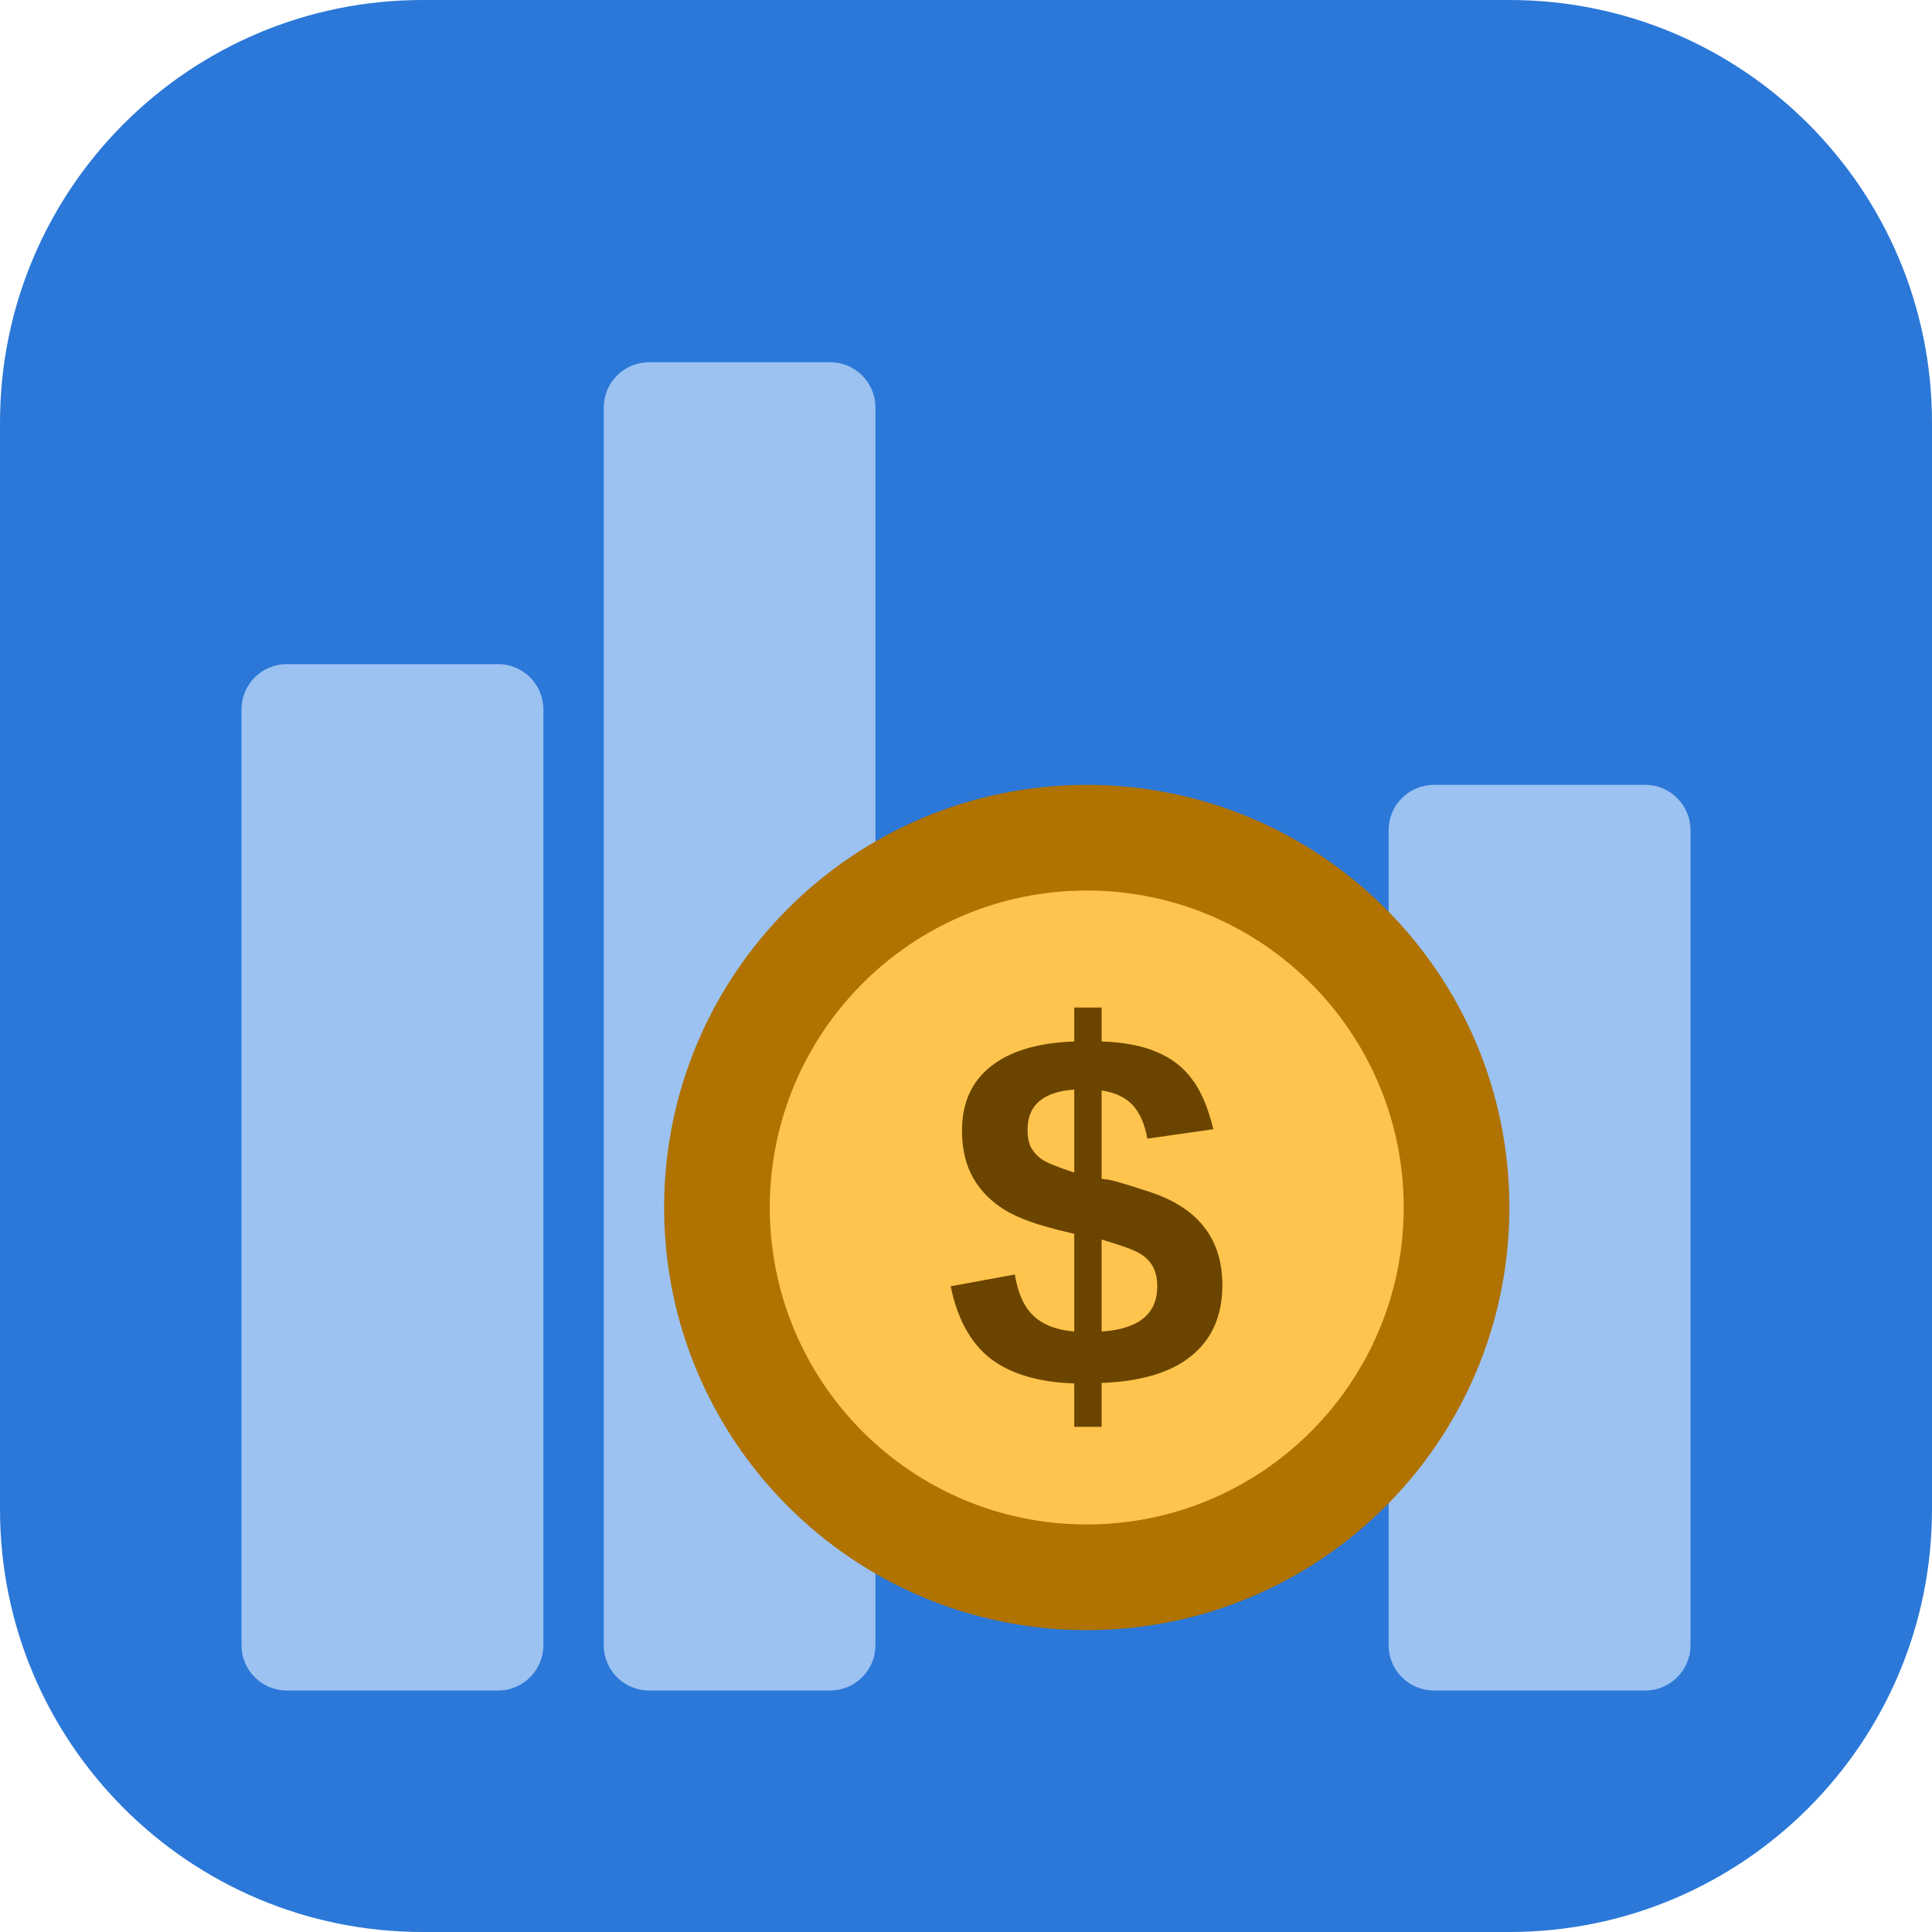
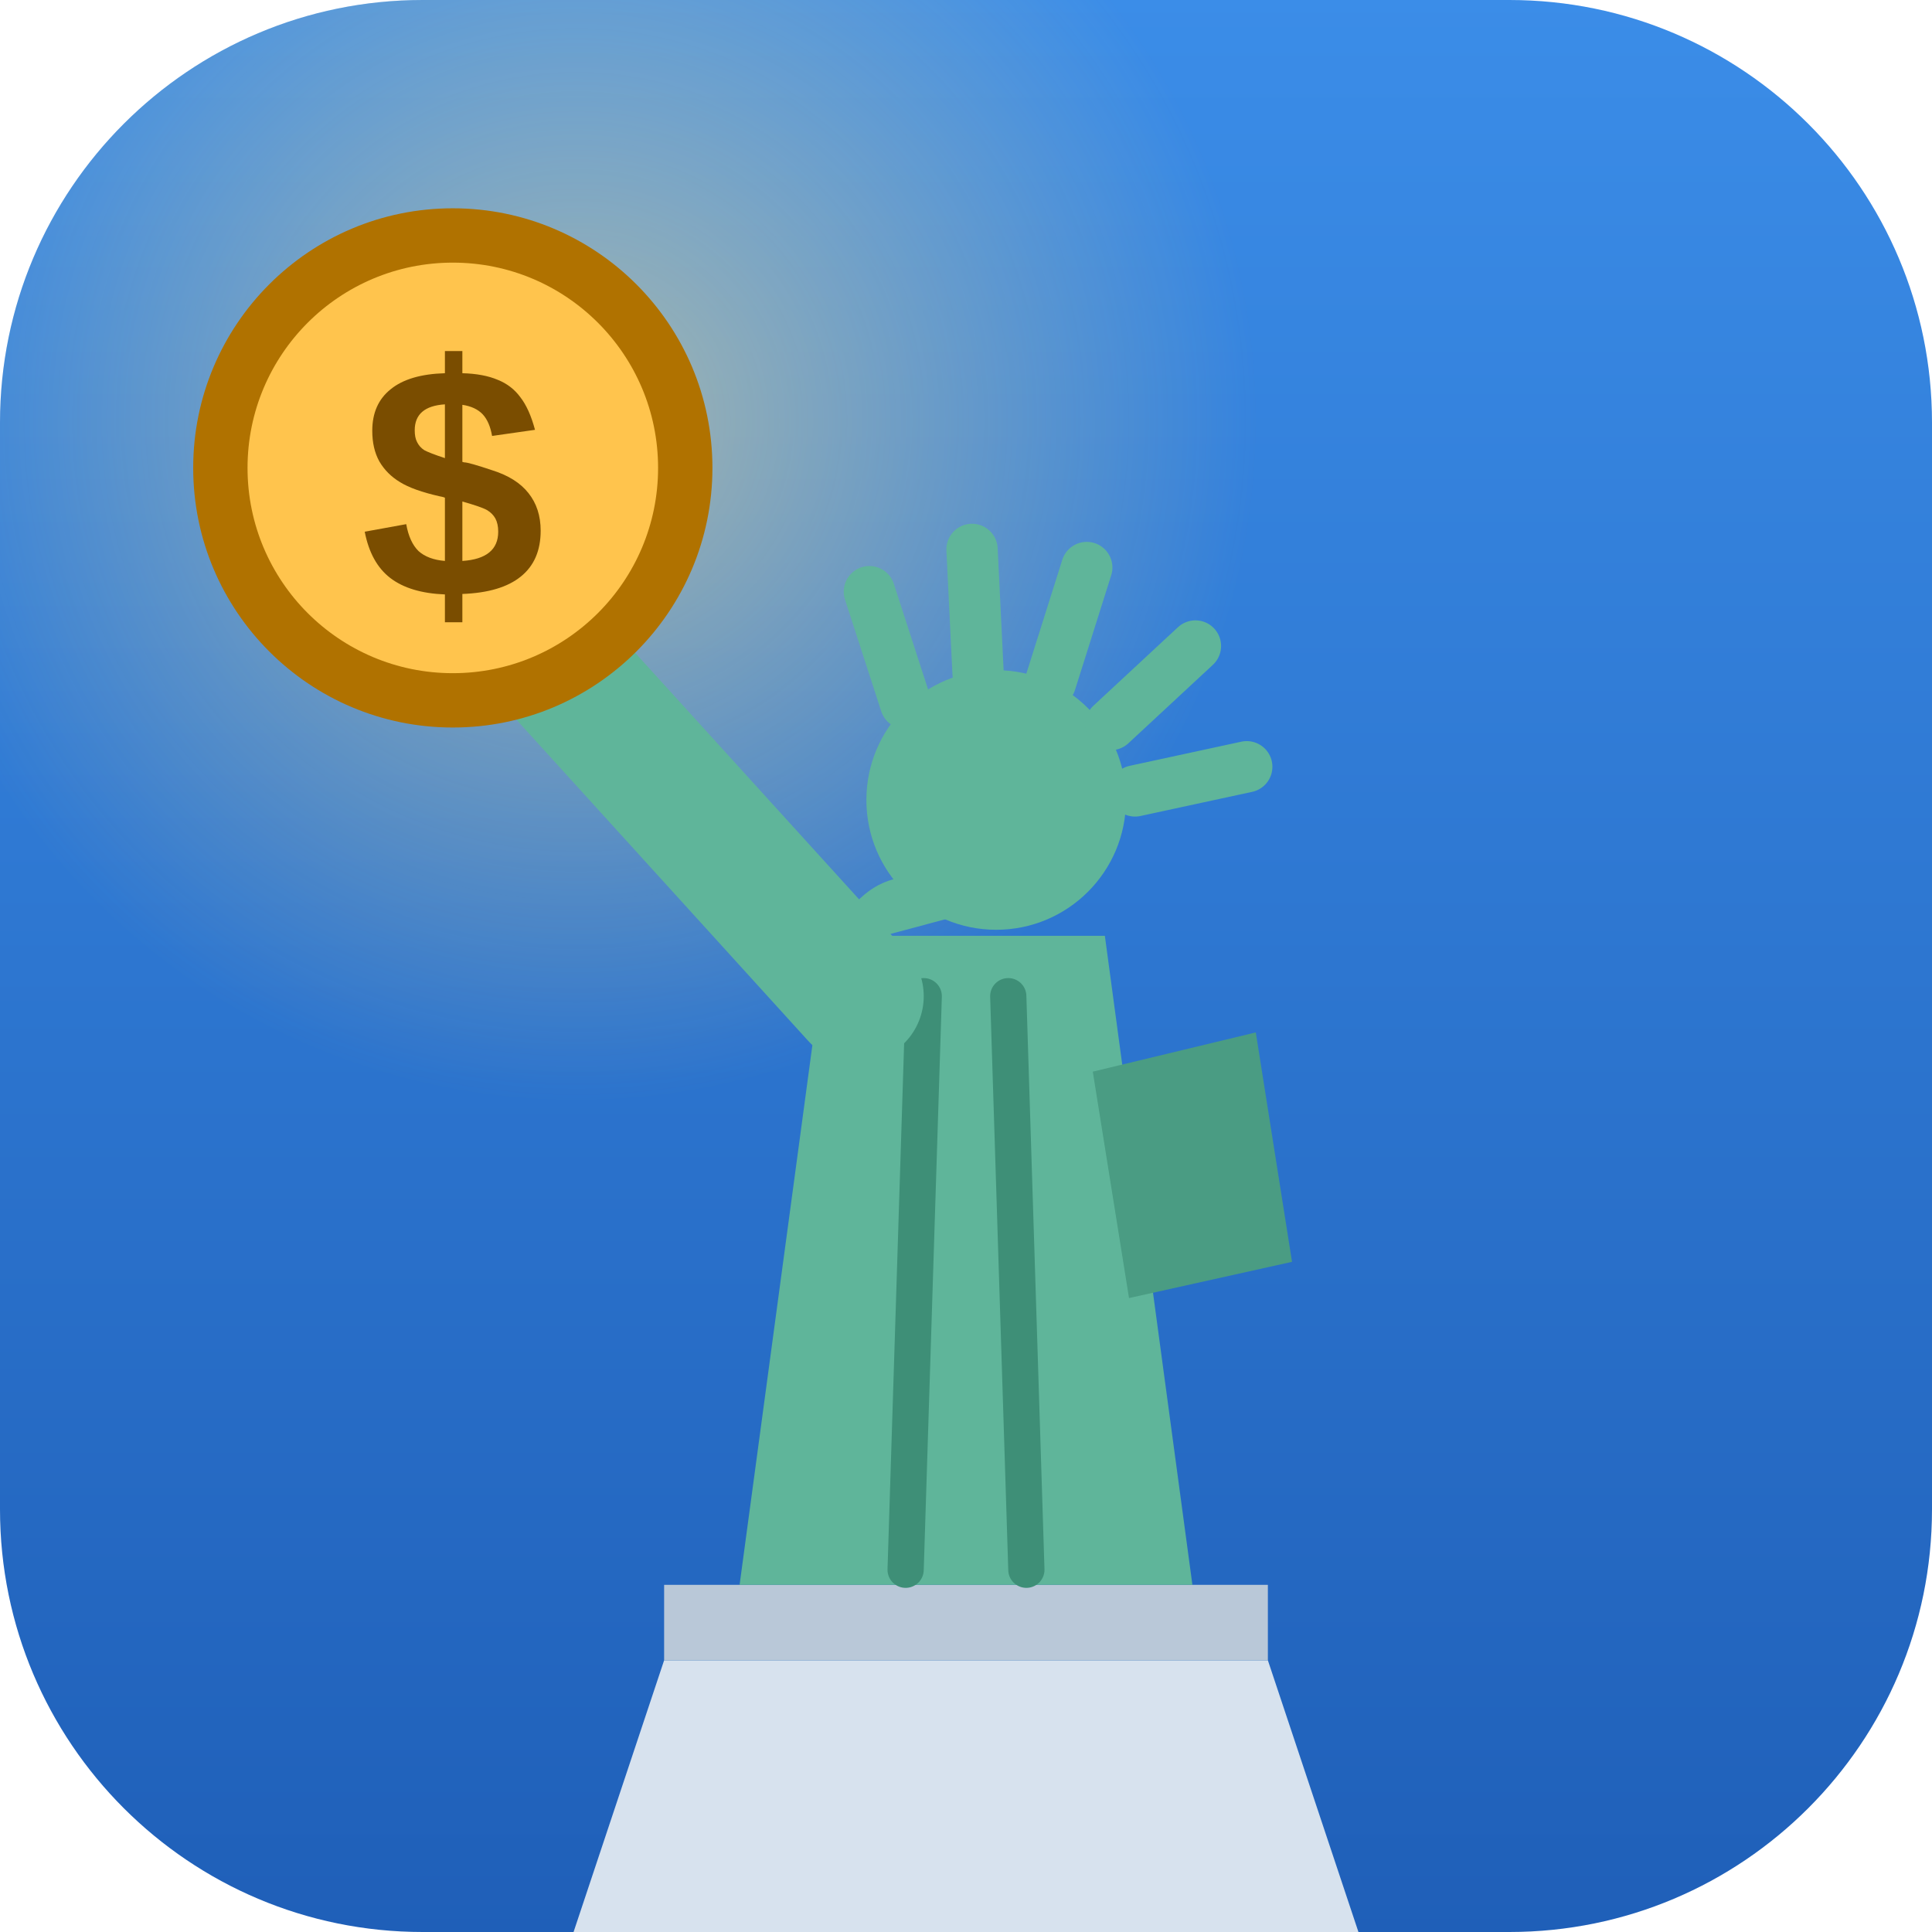
<svg xmlns="http://www.w3.org/2000/svg" viewBox="0 0 64 64">
-   <rect width="64" height="64" rx="14" fill="#2b78d8" />
-   <rect x="8" y="22" width="10" height="34" rx="1.5" fill="#9cc2f2" />
-   <rect x="20" y="12" width="9" height="44" rx="1.5" fill="#9cc2f2" />
-   <rect x="46" y="26" width="10" height="30" rx="1.5" fill="#9cc2f2" />
-   <circle cx="36" cy="40" r="14" fill="#b07200" />
-   <circle cx="36" cy="40" r="10.5" fill="#ffc44d" />
-   <text x="36" y="46" text-anchor="middle" font-family="Arial, sans-serif" font-weight="700" font-size="17" fill="#6b4500">$</text>
+   <defs>
+     <linearGradient id="bg" x1="0" y1="0" x2="0" y2="1">
+       <stop offset="0" stop-color="#3b8de8" />
+       <stop offset="1" stop-color="#1f5fb8" />
+     </linearGradient>
+     <radialGradient id="glow" cx=".3" cy=".22" r=".35">
+       <stop offset="0" stop-color="#ffe08a" stop-opacity=".55" />
+       <stop offset="1" stop-color="#ffe08a" stop-opacity="0" />
+     </radialGradient>
+   </defs>
+   <rect width="64" height="64" rx="14" fill="url(#bg)" />
+   <rect width="64" height="64" rx="14" fill="url(#glow)" />
+   <path d="M19 64 L45 64 L42 55 L22 55 Z" fill="#d7e2ee" />
+   <path d="M22 55 H42 V52.5 H22 Z" fill="#b9c8d8" />
+   <path d="M24.5 52.5 L39.5 52.5 L36.6 31 L27.4 31 Z" fill="#5fb59a" />
+   <path d="M30 52 L30.6 33 M34 52 L33.4 33" stroke="#3e8f77" stroke-width="1.2" fill="none" stroke-linecap="round" />
+   <path d="M36.2 35.5 L41.6 34.2 L42.8 41.8 L37.4 43 Z" fill="#4a9c83" />
+   <path d="M28.4 33 L17.5 21" stroke="#5fb59a" stroke-width="4.4" stroke-linecap="round" />
+   <path d="M27.4 31.5 Q29 27.5 33 30 Z" fill="#5fb59a" />
+   <circle cx="33" cy="26.5" r="4.3" fill="#5fb59a" />
+   <path d="M30 23.3 L28.8 19.6 M32.4 22.3 L32.2 18.2 M34.8 22.6 L36 18.8 M36.8 24 L39.6 21.4 M37.6 26.2 L41.3 25.4" stroke="#5fb59a" stroke-width="1.7" stroke-linecap="round" />
+   <circle cx="15" cy="15.5" r="8.6" fill="#b07200" />
+   <circle cx="15" cy="15.5" r="6.8" fill="#ffc44d" />
+   <text x="15" y="19.8" text-anchor="middle" font-family="Arial, Helvetica, sans-serif" font-weight="700" font-size="11" fill="#7a4d00">$</text>
</svg>
